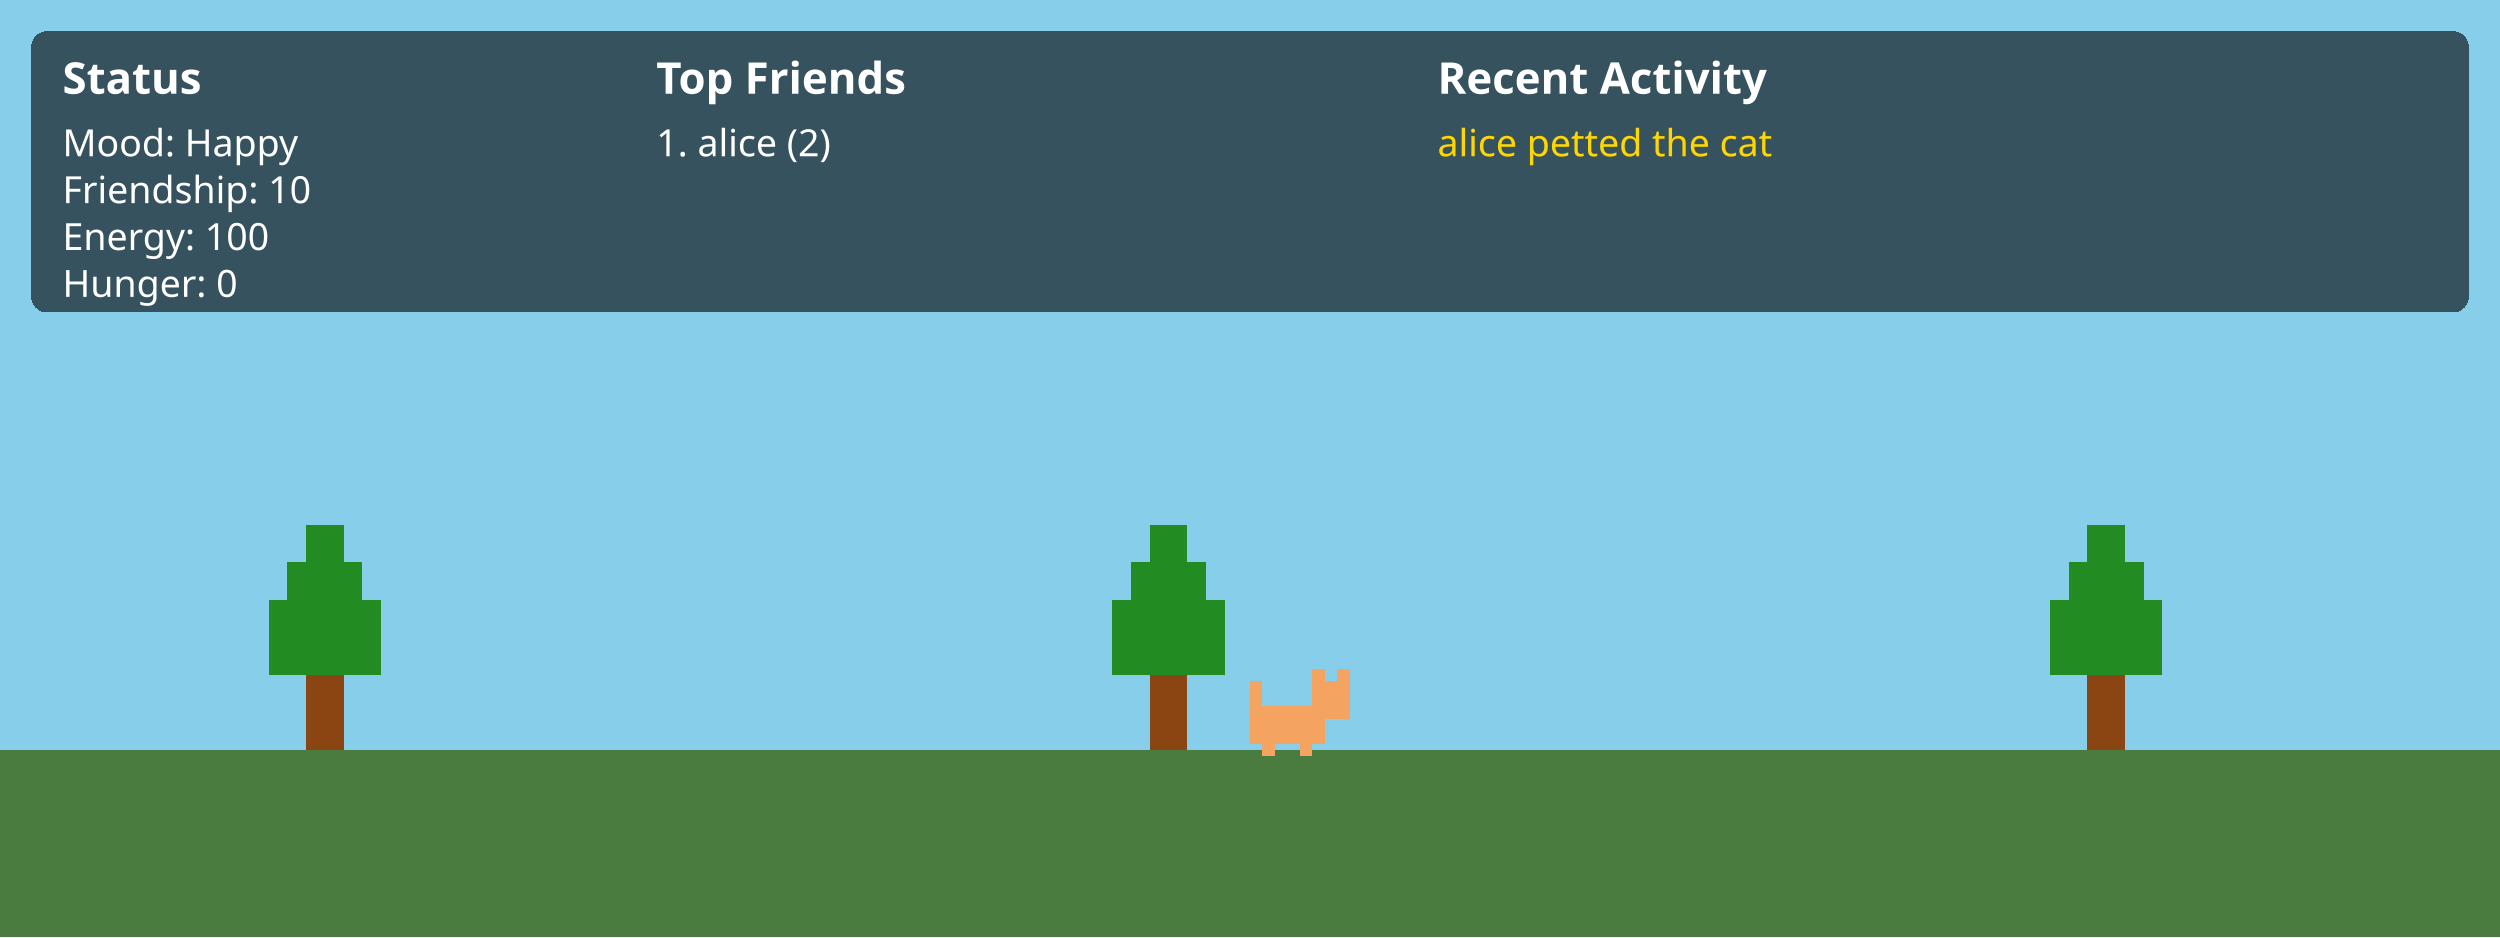
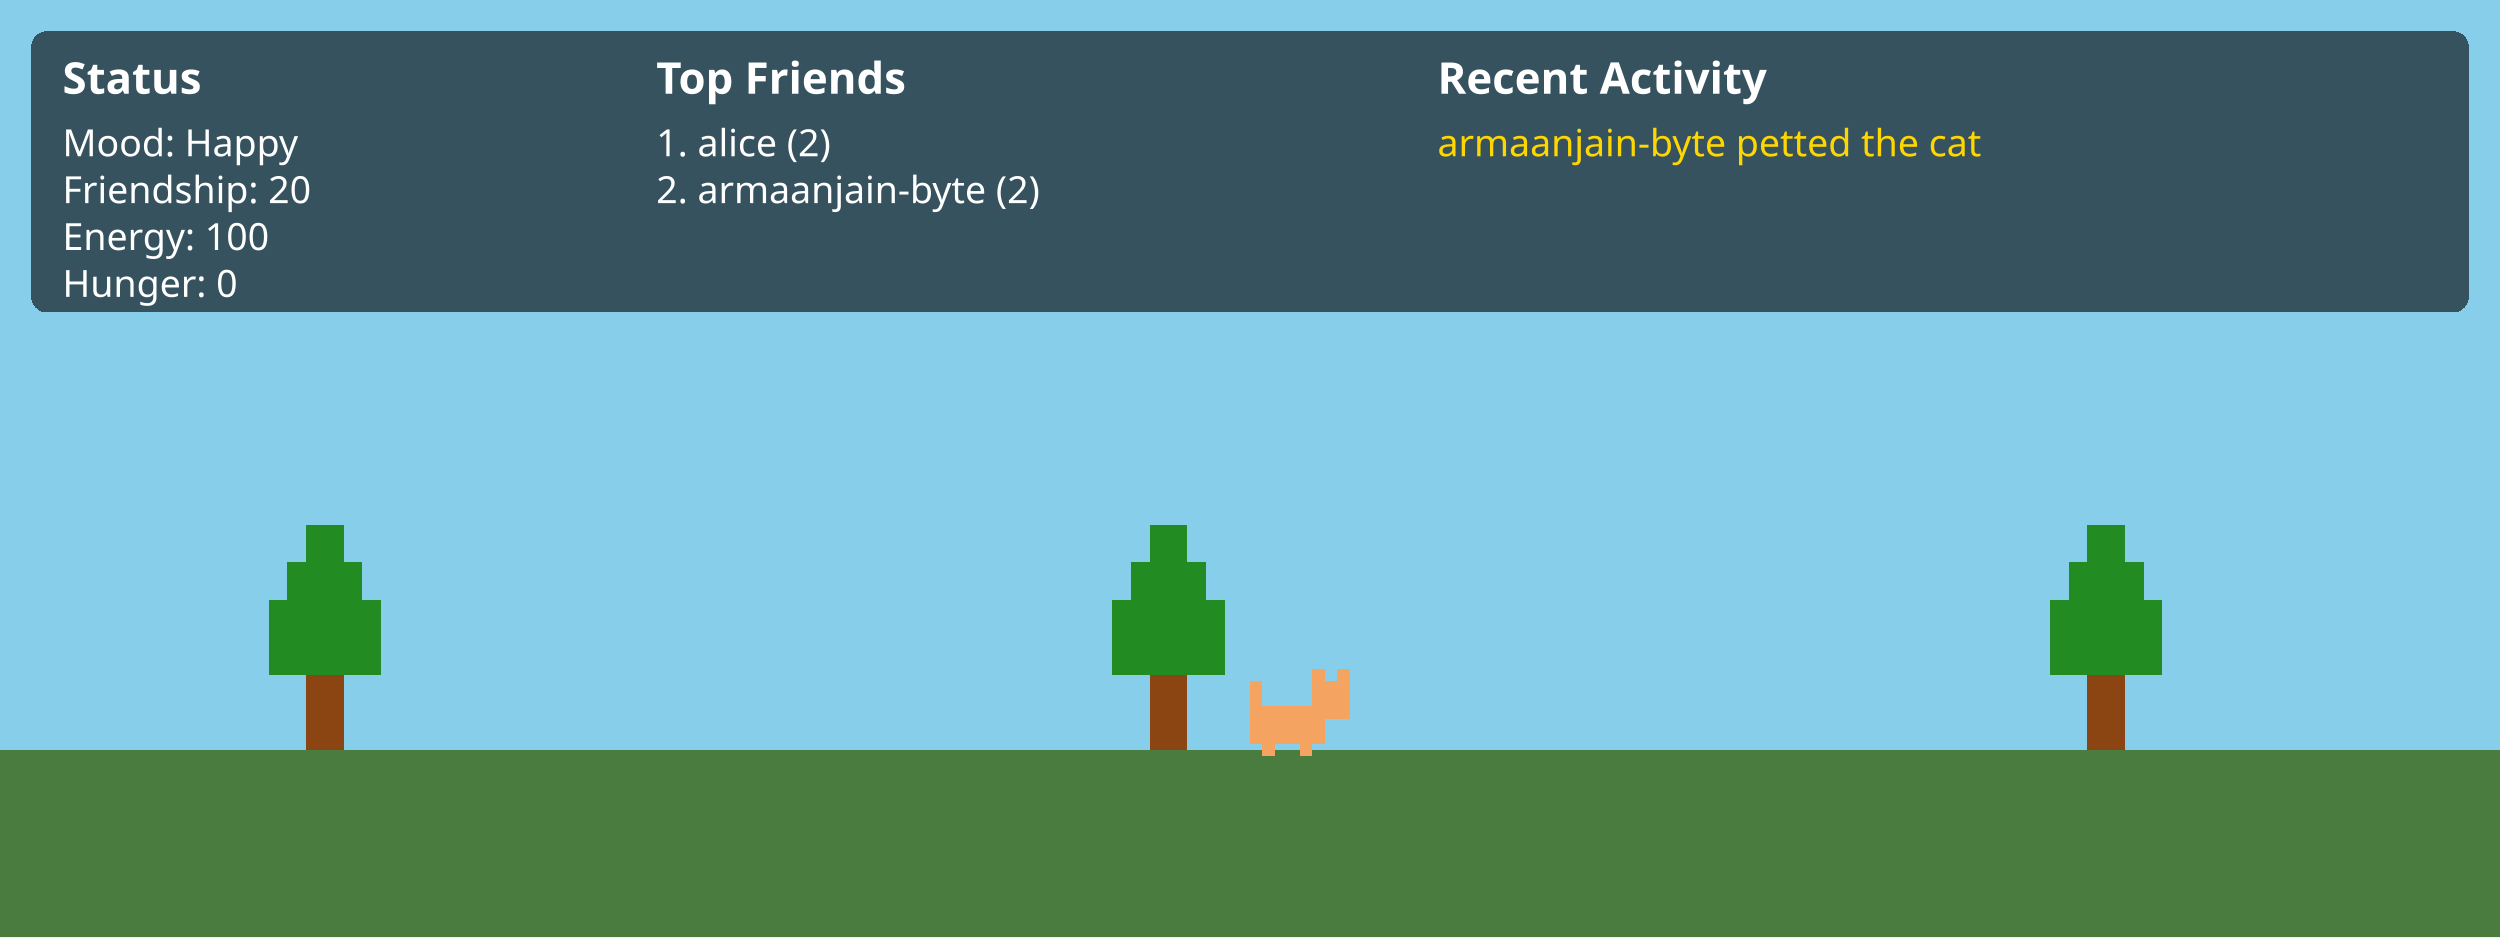
<svg xmlns="http://www.w3.org/2000/svg" width="100%" viewBox="0 0 800 300" shape-rendering="crispEdges" image-rendering="pixelated">
  <style>
    /* Base animation properties */
    .anim-bounce, .anim-breathe, .anim-pace, .anim-shake, .anim-float, .anim-rain, .anim-snowfall, .anim-lightning, .anim-sway, .anim-blink {
        transform-box: fill-box;
        transform-origin: center;
    }

    /* Weather Animations */
    .anim-float {
        animation: float 20s linear infinite;
    }
    @keyframes float {
        0% { transform: translateX(0px); }
        50% { transform: translateX(30px); }
        100% { transform: translateX(0px); }
    }

    .anim-rain {
        animation: rain 1s linear infinite;
    }
    @keyframes rain {
        0% { transform: translateY(-50px); }
        100% { transform: translateY(50px); }
    }

    .anim-snowfall {
        animation: snowfall 5s linear infinite;
    }
    @keyframes snowfall {
        0% { transform: translate(0px, -50px); }
        50% { transform: translate(20px, 0px); }
        100% { transform: translate(-10px, 50px); }
    }

    .anim-lightning {
        animation: lightning 10s infinite;
    }
    @keyframes lightning {
        0%, 90%, 100% { opacity: 0; }
        92% { opacity: 1; }
        94% { opacity: 0; }
        96% { opacity: 0.8; }
        98% { opacity: 0; }
    }
    
    .anim-sway {
        animation: sway 4s ease-in-out infinite alternate;
    }
    @keyframes sway {
        0% { transform: rotate(-2deg); }
        100% { transform: rotate(2deg); }
    }

    .anim-blink {
        animation: blink 3s infinite;
    }
    @keyframes blink {
        0%, 100% { opacity: 1; }
        50% { opacity: 0.2; }
    }

    /* Pet Behavior Animations */
    .anim-bounce {
        animation: bounce 1s ease-in-out infinite;
    }
    @keyframes bounce {
        0%, 100% { transform: translateY(0); }
        50% { transform: translateY(-8px); }
    }

    .anim-breathe {
        animation: breathe 3s ease-in-out infinite;
    }
    @keyframes breathe {
        0%, 100% { transform: scale(1); }
        50% { transform: scale(1.05); }
    }

    .anim-pace {
        animation: pace 6s linear infinite;
    }
    @keyframes pace {
        0% { transform: translateX(0) scaleX(1); }
        25% { transform: translateX(40px) scaleX(1); }
        26% { transform: translateX(40px) scaleX(-1); } /* flip */
        75% { transform: translateX(-40px) scaleX(-1); }
        76% { transform: translateX(-40px) scaleX(1); } /* flip back */
        100% { transform: translateX(0) scaleX(1); }
    }

    .anim-shake {
        animation: shake 0.2s linear infinite;
    }
    @keyframes shake {
        0% { transform: translateX(-2px); }
        50% { transform: translateX(2px); }
        100% { transform: translateX(-2px); }
    }
</style>
  <defs>
    <g id="cat_happy" transform="scale(2)">
      <rect x="0" y="8" width="12" height="6" fill="#f4a460" />
      <rect x="2" y="14" width="2" height="2" fill="#f4a460" />
      <rect x="8" y="14" width="2" height="2" fill="#f4a460" />
      <rect x="10" y="4" width="6" height="6" fill="#f4a460" />
      <rect x="10" y="2" width="2" height="2" fill="#f4a460" />
      <rect x="14" y="2" width="2" height="2" fill="#f4a460" />
      <rect x="0" y="4" width="2" height="4" fill="#f4a460" />
    </g>
    <g id="forest_tree" transform="scale(3)">
      <rect x="6" y="16" width="4" height="8" fill="#8B4513" />
      <rect x="2" y="8" width="12" height="8" fill="#228B22" />
      <rect x="4" y="4" width="8" height="4" fill="#228B22" />
      <rect x="6" y="0" width="4" height="4" fill="#228B22" />
    </g>
    <g id="weather_cloud" transform="scale(2)">
      <rect x="4" y="4" width="16" height="8" fill="#ffffff" opacity="0.8" />
      <rect x="8" y="0" width="8" height="4" fill="#ffffff" opacity="0.8" />
      <rect x="0" y="6" width="24" height="6" fill="#ffffff" opacity="0.8" />
    </g>
    <g id="ui_panel">
      <rect x="0" y="0" width="220" height="80" fill="#000000" opacity="0.5" rx="5" />
    </g>
  </defs>
  <rect id="sky" x="0" y="0" width="800" height="300" fill="#87CEEB" />
  <rect id="ground" x="0" y="240" width="800" height="60" fill="#4a7c3f" />
  <g transform="translate(80, 168)">
    <g class="anim-sway">
      <use href="#forest_tree" />
    </g>
  </g>
  <g transform="translate(350, 168)">
    <g class="anim-sway">
      <use href="#forest_tree" />
    </g>
  </g>
  <g transform="translate(650, 168)">
    <g class="anim-sway">
      <use href="#forest_tree" />
    </g>
  </g>
  <g transform="translate(400, 210)">
    <g class="anim-bounce">
      <use href="#cat_happy" />
    </g>
  </g>
  <g id="ui" transform="translate(10, 10)">
    <rect x="0" y="0" width="780" height="90" fill="#000000" opacity="0.6" rx="5" />
    <text x="10" y="20" font-family="sans-serif" font-size="14" fill="#ffffff" font-weight="bold">Status</text>
    <text x="10" y="40" font-family="sans-serif" font-size="12" fill="#ffffff">Mood: Happy</text>
-     <text x="10" y="55" font-family="sans-serif" font-size="12" fill="#ffffff">Friendship: 10</text>
+     <text x="10" y="55" font-family="sans-serif" font-size="12" fill="#ffffff">Friendship: 20</text>
    <text x="10" y="70" font-family="sans-serif" font-size="12" fill="#ffffff">Energy: 100</text>
    <text x="10" y="85" font-family="sans-serif" font-size="12" fill="#ffffff">Hunger: 0</text>
    <text x="200" y="20" font-family="sans-serif" font-size="14" fill="#ffffff" font-weight="bold">Top Friends</text>
    <text x="200" y="40" font-family="sans-serif" font-size="12" fill="#ffffff">1. alice (2)</text>
+     <text x="200" y="55" font-family="sans-serif" font-size="12" fill="#ffffff">2. armaanjain-byte (2)</text>
    <text x="450" y="20" font-family="sans-serif" font-size="14" fill="#ffffff" font-weight="bold">Recent Activity</text>
-     <text x="450" y="40" font-family="sans-serif" font-size="12" fill="#ffd700">alice petted the cat</text>
+     <text x="450" y="40" font-family="sans-serif" font-size="12" fill="#ffd700">armaanjain-byte petted the cat</text>
  </g>
</svg>
